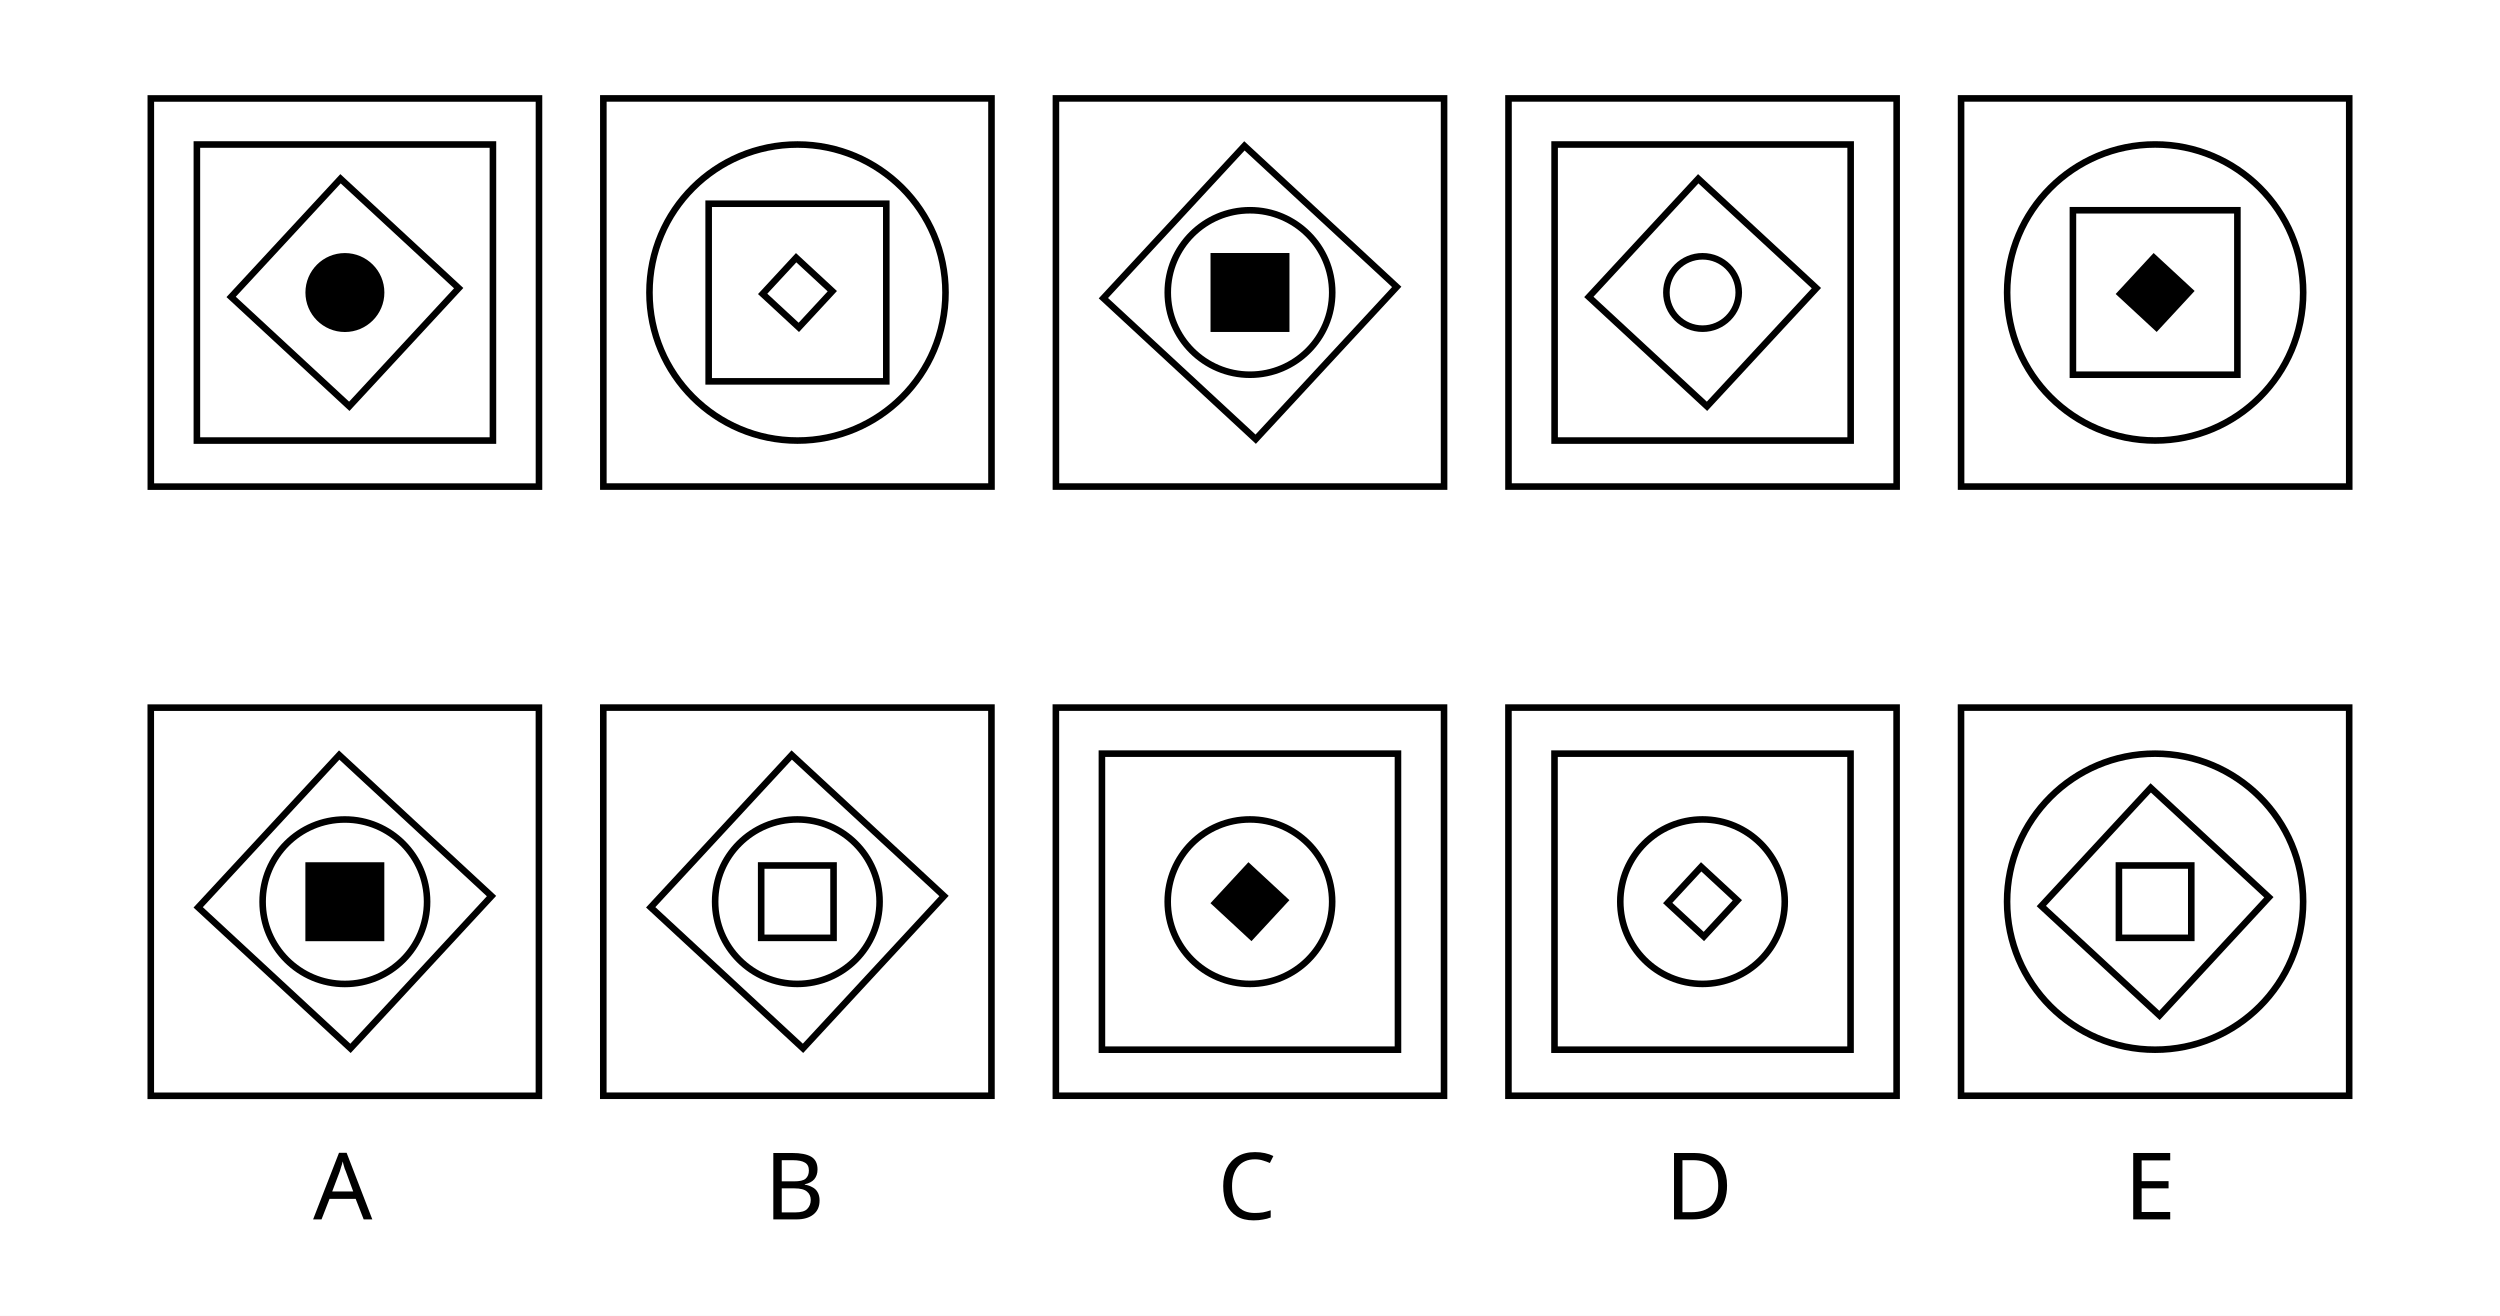
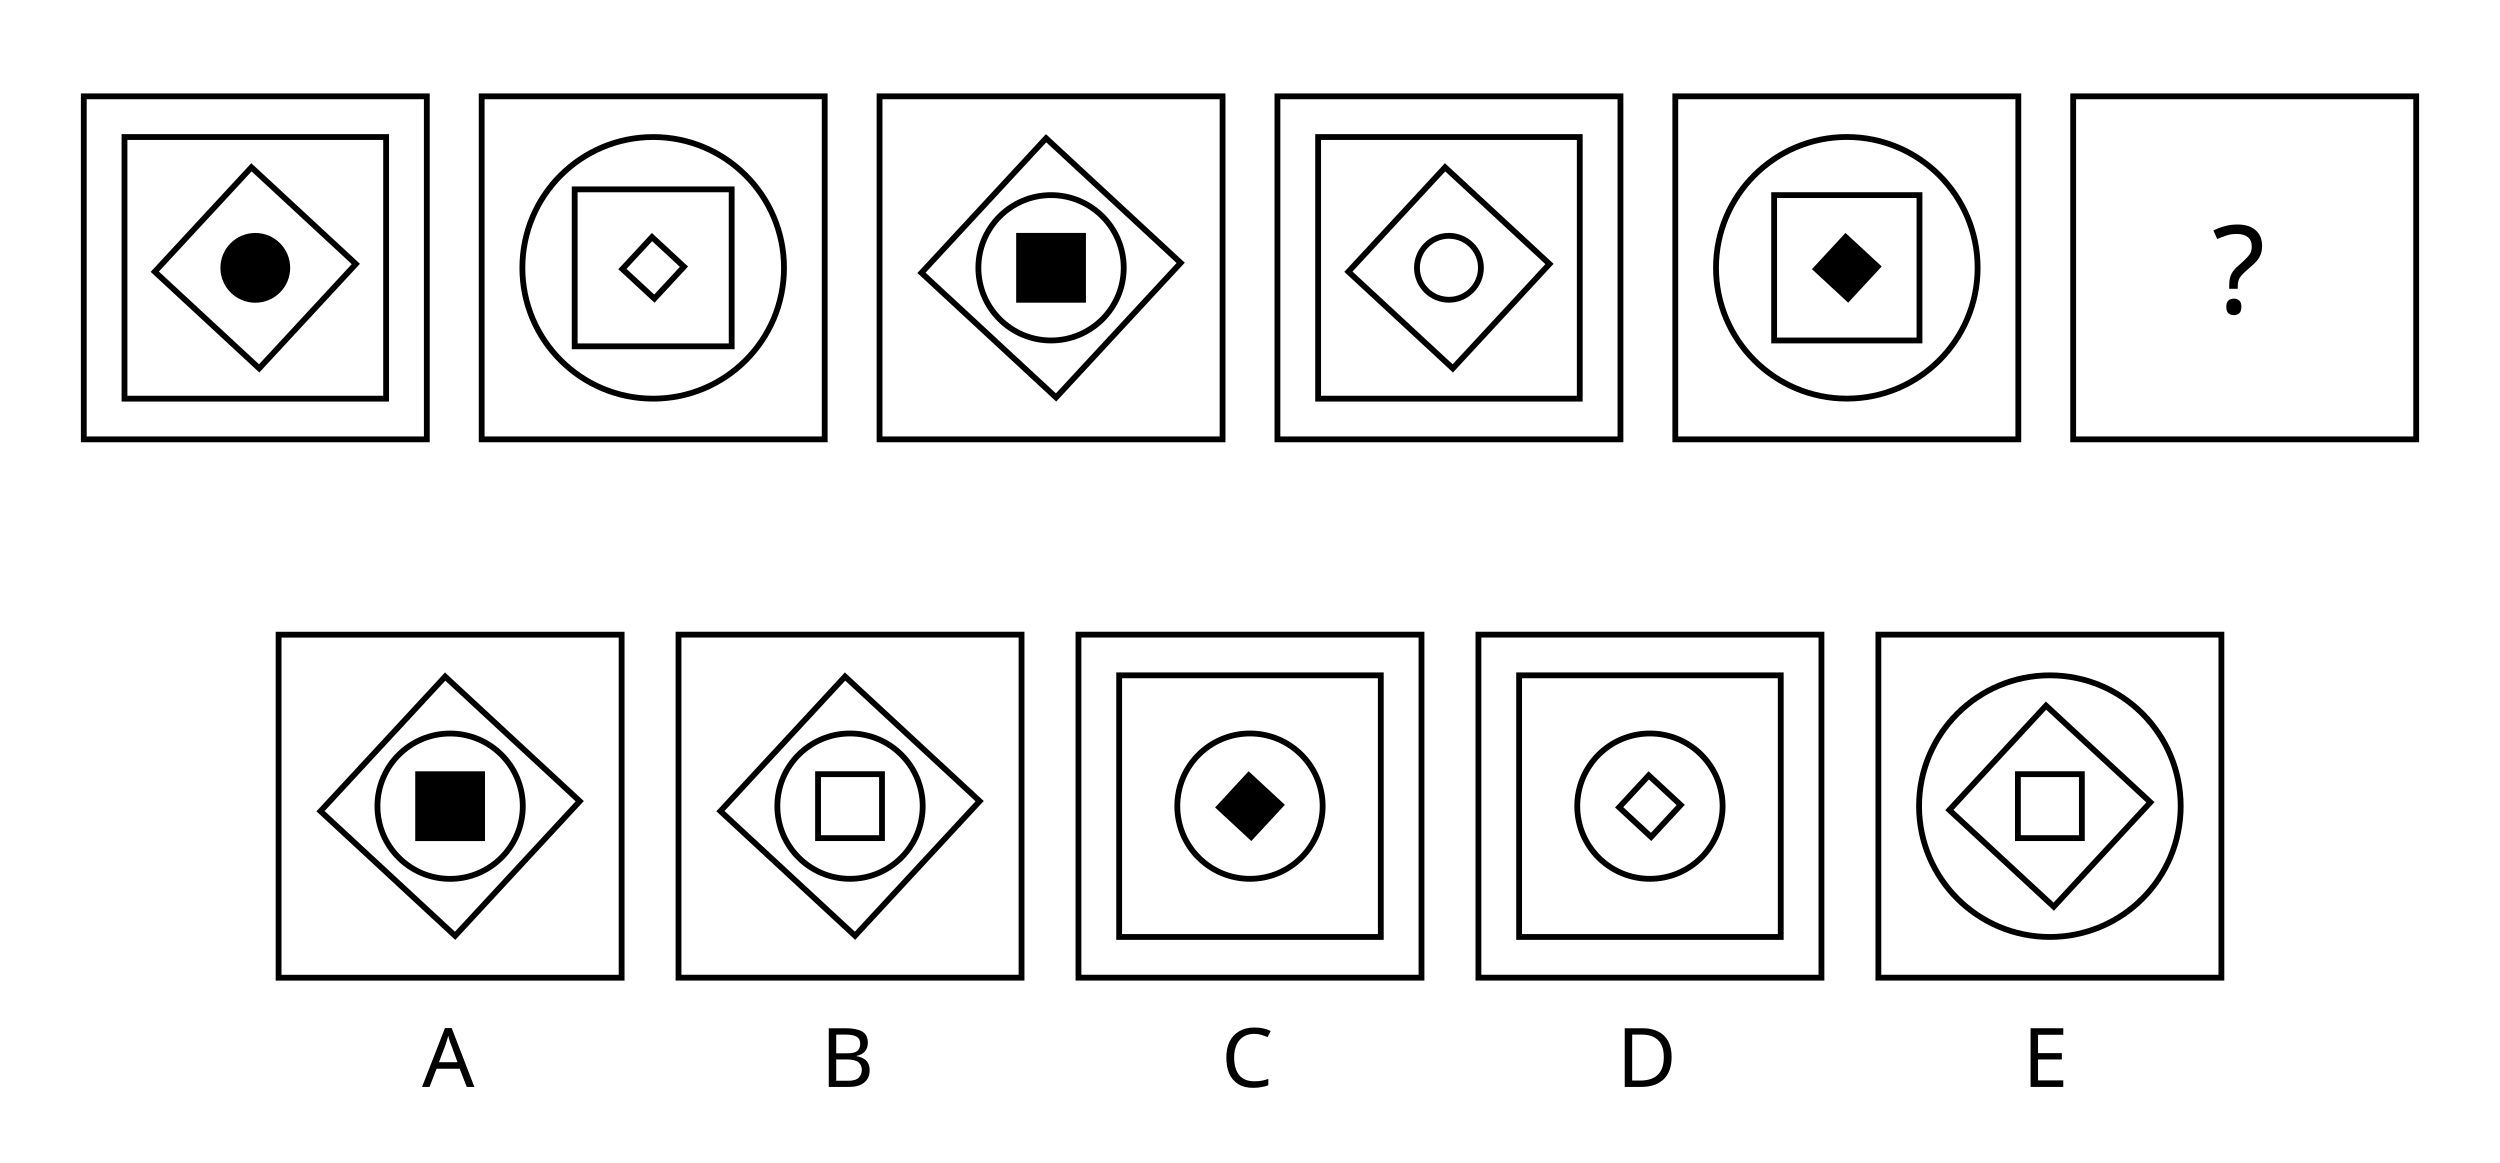
- <svg xmlns="http://www.w3.org/2000/svg" width="190mm" height="100mm" viewBox="0 0 190 100" version="1.1" id="svg5">
+ <svg xmlns="http://www.w3.org/2000/svg" width="215mm" height="100mm" viewBox="0 0 215 100" version="1.1" id="svg5">
  <defs id="defs2" />
-   <g id="layer2" transform="translate(4.895821,4.239585)">
-     <rect style="fill:#ffffff;stroke:none;stroke-width:0.5" id="rect81" width="190" height="100" x="-4.896" y="-4.24" />
+   <g id="layer2" transform="translate(17.39786,5.041667)">
+     <rect style="fill:#ffffff;stroke:none;stroke-width:0.5" id="rect81" width="215" height="100" x="-17.398" y="-5.042" />
  </g>
-   <g id="layer1" transform="translate(-16.02085,-43.13542)">
-     <g id="g10262" transform="translate(6.312513,2.989293)">
-       <rect style="fill:none;fill-rule:evenodd;stroke:#000000;stroke-width:0.5;stroke-miterlimit:4;stroke-dasharray:none;stroke-opacity:1" id="rect53" width="29.5" height="29.5" x="21.171" y="47.629" />
-       <rect style="fill:none;fill-rule:evenodd;stroke:#000000;stroke-width:0.5;stroke-miterlimit:4;stroke-dasharray:none;stroke-opacity:1" id="rect53-4" width="29.5" height="29.5" x="124.354" y="47.625" />
-       <rect style="fill:none;fill-rule:evenodd;stroke:#000000;stroke-width:0.5;stroke-miterlimit:4;stroke-dasharray:none;stroke-opacity:1" id="rect53-46" width="29.5" height="29.5" x="158.75" y="47.625" />
-       <rect style="fill:none;fill-rule:evenodd;stroke:#000000;stroke-width:0.5;stroke-miterlimit:4;stroke-dasharray:none;stroke-opacity:1" id="rect53-6" width="29.5" height="29.5" x="89.958" y="47.625" />
-       <rect style="fill:none;fill-rule:evenodd;stroke:#000000;stroke-width:0.5;stroke-miterlimit:4;stroke-dasharray:none;stroke-opacity:1" id="rect53-5" width="29.5" height="29.5" x="55.562" y="47.625" />
-       <rect style="fill:none;stroke:#000000;stroke-width:0.5;stroke-miterlimit:4;stroke-dasharray:none;stroke-opacity:1" id="rect1572" width="22.5" height="22.5" x="24.671" y="51.129" />
-       <circle style="fill:#000000;stroke:#000000;stroke-width:0.5;stroke-miterlimit:4;stroke-dasharray:none;stroke-opacity:1" id="path2725" cx="35.921" cy="62.379" r="2.75" />
-       <rect style="fill:none;stroke:#000000;stroke-width:0.5;stroke-miterlimit:4;stroke-dasharray:none;stroke-opacity:1" id="rect1572-5" width="12.237" height="12.237" x="62.619" y="15.249" transform="rotate(42.79606)" />
-       <circle style="fill:none;stroke:#000000;stroke-width:0.5;stroke-miterlimit:4;stroke-dasharray:none;stroke-opacity:1" id="path2725-5" cx="70.317" cy="62.379" r="11.25" />
-       <rect style="fill:none;stroke:#000000;stroke-width:0.5;stroke-miterlimit:4;stroke-dasharray:none;stroke-opacity:1" id="rect1572-7" width="13.5" height="13.5" x="63.567" y="55.629" />
-       <rect style="fill:none;stroke:#000000;stroke-width:0.5;stroke-miterlimit:4;stroke-dasharray:none;stroke-opacity:1" id="rect1572-5-9" width="3.746" height="3.746" x="92.104" y="-3.873" transform="rotate(42.79607)" />
-       <rect style="fill:none;stroke:#000000;stroke-width:0.5;stroke-miterlimit:4;stroke-dasharray:none;stroke-opacity:1" id="rect1572-5-9-9" width="15.775" height="15.775" x="111.328" y="-33.256" transform="rotate(42.79607)" />
-       <circle style="fill:none;stroke:#000000;stroke-width:0.5;stroke-miterlimit:4;stroke-dasharray:none;stroke-opacity:1" id="path2725-5-3" cx="104.708" cy="62.375" r="6.25" />
-       <rect style="fill:#000000;stroke:#000000;stroke-width:0.5;stroke-miterlimit:4;stroke-dasharray:none;stroke-opacity:1" id="rect1572-7-9" width="5.5" height="5.5" x="101.958" y="59.625" />
-       <rect style="fill:none;stroke:#000000;stroke-width:0.5;stroke-miterlimit:4;stroke-dasharray:none;stroke-opacity:1" id="rect1572-7-9-6" width="22.5" height="22.5" x="127.858" y="51.129" />
-       <rect style="fill:none;stroke:#000000;stroke-width:0.5;stroke-miterlimit:4;stroke-dasharray:none;stroke-opacity:1" id="rect1572-5-9-9-4" width="12.237" height="12.237" x="138.335" y="-54.855" transform="rotate(42.79607)" />
-       <circle style="fill:none;stroke:#000000;stroke-width:0.5;stroke-miterlimit:4;stroke-dasharray:none;stroke-opacity:1" id="path2725-5-3-7" cx="139.104" cy="62.375" r="2.75" />
-       <circle style="fill:none;stroke:#000000;stroke-width:0.5;stroke-miterlimit:4;stroke-dasharray:none;stroke-opacity:1" id="path2725-5-3-7-7" cx="173.5" cy="62.375" r="11.25" />
-       <rect style="fill:none;stroke:#000000;stroke-width:0.5;stroke-miterlimit:4;stroke-dasharray:none;stroke-opacity:1" id="rect1572-7-9-6-5" width="12.5" height="12.5" x="167.25" y="56.125" />
-       <rect style="fill:#000000;stroke:#000000;stroke-width:0.5;stroke-miterlimit:4;stroke-dasharray:none;stroke-opacity:1" id="rect1572-5-9-9-4-2" width="3.746" height="3.746" x="167.814" y="-73.978" transform="rotate(42.79607)" />
-       <rect style="fill:none;fill-rule:evenodd;stroke:#000000;stroke-width:0.5;stroke-miterlimit:4;stroke-dasharray:none;stroke-opacity:1" id="rect53-1" width="29.5" height="29.5" x="21.167" y="93.927" />
-       <rect style="fill:none;fill-rule:evenodd;stroke:#000000;stroke-width:0.5;stroke-miterlimit:4;stroke-dasharray:none;stroke-opacity:1" id="rect53-4-5" width="29.5" height="29.5" x="124.35" y="93.923" />
-       <rect style="fill:none;fill-rule:evenodd;stroke:#000000;stroke-width:0.5;stroke-miterlimit:4;stroke-dasharray:none;stroke-opacity:1" id="rect53-46-9" width="29.5" height="29.5" x="158.746" y="93.923" />
-       <rect style="fill:none;fill-rule:evenodd;stroke:#000000;stroke-width:0.5;stroke-miterlimit:4;stroke-dasharray:none;stroke-opacity:1" id="rect53-6-3" width="29.5" height="29.5" x="89.954" y="93.923" />
-       <rect style="fill:none;fill-rule:evenodd;stroke:#000000;stroke-width:0.5;stroke-miterlimit:4;stroke-dasharray:none;stroke-opacity:1" id="rect53-5-8" width="29.5" height="29.5" x="55.558" y="93.923" />
-       <rect style="fill:none;stroke:#000000;stroke-width:0.5;stroke-miterlimit:4;stroke-dasharray:none;stroke-opacity:1" id="rect1572-5-9-9-8" width="15.775" height="15.775" x="117.534" y="24.087" transform="rotate(42.79607)" />
-       <circle style="fill:none;stroke:#000000;stroke-width:0.5;stroke-miterlimit:4;stroke-dasharray:none;stroke-opacity:1" id="path2725-5-3-5" cx="70.308" cy="108.673" r="6.25" />
-       <rect style="fill:none;stroke:#000000;stroke-width:0.5;stroke-miterlimit:4;stroke-dasharray:none;stroke-opacity:1" id="rect1572-7-9-1" width="5.5" height="5.5" x="67.558" y="105.923" />
-       <rect style="fill:none;stroke:#000000;stroke-width:0.5;stroke-miterlimit:4;stroke-dasharray:none;stroke-opacity:1" id="rect1572-5-9-9-8-2" width="15.775" height="15.775" x="92.301" y="47.455" transform="rotate(42.79607)" />
-       <circle style="fill:none;stroke:#000000;stroke-width:0.5;stroke-miterlimit:4;stroke-dasharray:none;stroke-opacity:1" id="path2725-5-3-5-3" cx="35.917" cy="108.677" r="6.25" />
-       <rect style="fill:#000000;stroke:#000000;stroke-width:0.5;stroke-miterlimit:4;stroke-dasharray:none;stroke-opacity:1" id="rect1572-7-9-1-0" width="5.5" height="5.5" x="33.167" y="105.927" />
-       <circle style="fill:none;stroke:#000000;stroke-width:0.5;stroke-miterlimit:4;stroke-dasharray:none;stroke-opacity:1" id="path2725-5-3-5-5" cx="104.704" cy="108.673" r="6.25" />
-       <circle style="fill:none;stroke:#000000;stroke-width:0.5;stroke-miterlimit:4;stroke-dasharray:none;stroke-opacity:1" id="path2725-5-3-5-2" cx="139.1" cy="108.673" r="6.25" />
-       <rect style="fill:#000000;stroke:#000000;stroke-width:0.5;stroke-miterlimit:4;stroke-dasharray:none;stroke-opacity:1" id="rect1572-5-9-3" width="3.746" height="3.746" x="148.788" y="6.734" transform="rotate(42.79607)" />
-       <rect style="fill:none;stroke:#000000;stroke-width:0.5;stroke-miterlimit:4;stroke-dasharray:none;stroke-opacity:1" id="rect1572-5-9-2" width="3.746" height="3.746" x="174.027" y="-16.635" transform="rotate(42.79607)" />
-       <rect style="fill:none;stroke:#000000;stroke-width:0.5;stroke-miterlimit:4;stroke-dasharray:none;stroke-opacity:1" id="rect1572-4" width="22.5" height="22.5" x="93.454" y="97.423" />
-       <rect style="fill:none;stroke:#000000;stroke-width:0.5;stroke-miterlimit:4;stroke-dasharray:none;stroke-opacity:1" id="rect1572-8" width="22.5" height="22.5" x="127.85" y="97.423" />
-       <circle style="fill:none;stroke:#000000;stroke-width:0.5;stroke-miterlimit:4;stroke-dasharray:none;stroke-opacity:1" id="path2725-5-9" cx="173.496" cy="108.673" r="11.25" />
-       <rect style="fill:none;stroke:#000000;stroke-width:0.5;stroke-miterlimit:4;stroke-dasharray:none;stroke-opacity:1" id="rect1572-7-9-1-9" width="5.5" height="5.5" x="170.746" y="105.923" />
-       <rect style="fill:none;stroke:#000000;stroke-width:0.5;stroke-miterlimit:4;stroke-dasharray:none;stroke-opacity:1" id="rect1572-5-9-9-4-28" width="12.237" height="12.237" x="195.02" y="-44.249" transform="rotate(42.79607)" />
-       <text xml:space="preserve" style="font-style:normal;font-variant:normal;font-weight:normal;font-stretch:normal;font-size:7.056px;line-height:1.25;font-family:sans-serif;-inkscape-font-specification:'sans-serif, Normal';font-variant-ligatures:normal;font-variant-caps:normal;font-variant-numeric:normal;font-variant-east-asian:normal;fill:#000000;fill-opacity:1;stroke:none;stroke-width:0.265" x="33.505" y="132.821" id="text4193">
-         <tspan id="tspan4191" style="font-style:normal;font-variant:normal;font-weight:normal;font-stretch:normal;font-size:7.056px;font-family:sans-serif;-inkscape-font-specification:'sans-serif, Normal';font-variant-ligatures:normal;font-variant-caps:normal;font-variant-numeric:normal;font-variant-east-asian:normal;stroke-width:0.265" x="33.505" y="132.821">A</tspan>
+   <g id="layer3" transform="translate(12.50205,0.8020825)">
+     <g id="g198" transform="translate(-16.02085,-43.13542)">
+       <rect style="fill:none;fill-rule:evenodd;stroke:#000000;stroke-width:0.5;stroke-miterlimit:4;stroke-dasharray:none;stroke-opacity:1" id="rect53-1" width="29.5" height="29.5" x="27.479" y="96.916" />
+       <rect style="fill:none;fill-rule:evenodd;stroke:#000000;stroke-width:0.5;stroke-miterlimit:4;stroke-dasharray:none;stroke-opacity:1" id="rect53-4-5" width="29.5" height="29.5" x="130.663" y="96.912" />
+       <rect style="fill:none;fill-rule:evenodd;stroke:#000000;stroke-width:0.5;stroke-miterlimit:4;stroke-dasharray:none;stroke-opacity:1" id="rect53-46-9" width="29.5" height="29.5" x="165.058" y="96.912" />
+       <rect style="fill:none;fill-rule:evenodd;stroke:#000000;stroke-width:0.5;stroke-miterlimit:4;stroke-dasharray:none;stroke-opacity:1" id="rect53-6-3" width="29.5" height="29.5" x="96.267" y="96.912" />
+       <rect style="fill:none;fill-rule:evenodd;stroke:#000000;stroke-width:0.5;stroke-miterlimit:4;stroke-dasharray:none;stroke-opacity:1" id="rect53-5-8" width="29.5" height="29.5" x="61.871" y="96.912" />
+       <rect style="fill:none;stroke:#000000;stroke-width:0.5;stroke-miterlimit:4;stroke-dasharray:none;stroke-opacity:1" id="rect1572-5-9-9-8" width="15.775" height="15.775" x="124.197" y="21.992" transform="rotate(42.79607)" />
+       <circle style="fill:none;stroke:#000000;stroke-width:0.5;stroke-miterlimit:4;stroke-dasharray:none;stroke-opacity:1" id="path2725-5-3-5" cx="76.621" cy="111.662" r="6.25" />
+       <rect style="fill:none;stroke:#000000;stroke-width:0.5;stroke-miterlimit:4;stroke-dasharray:none;stroke-opacity:1" id="rect1572-7-9-1" width="5.5" height="5.5" x="73.871" y="108.912" />
+       <rect style="fill:none;stroke:#000000;stroke-width:0.5;stroke-miterlimit:4;stroke-dasharray:none;stroke-opacity:1" id="rect1572-5-9-9-8-2" width="15.775" height="15.775" x="98.964" y="45.36" transform="rotate(42.79607)" />
+       <circle style="fill:none;stroke:#000000;stroke-width:0.5;stroke-miterlimit:4;stroke-dasharray:none;stroke-opacity:1" id="path2725-5-3-5-3" cx="42.229" cy="111.666" r="6.25" />
+       <rect style="fill:#000000;stroke:#000000;stroke-width:0.5;stroke-miterlimit:4;stroke-dasharray:none;stroke-opacity:1" id="rect1572-7-9-1-0" width="5.5" height="5.5" x="39.479" y="108.916" />
+       <circle style="fill:none;stroke:#000000;stroke-width:0.5;stroke-miterlimit:4;stroke-dasharray:none;stroke-opacity:1" id="path2725-5-3-5-5" cx="111.017" cy="111.662" r="6.25" />
+       <circle style="fill:none;stroke:#000000;stroke-width:0.5;stroke-miterlimit:4;stroke-dasharray:none;stroke-opacity:1" id="path2725-5-3-5-2" cx="145.413" cy="111.662" r="6.25" />
+       <rect style="fill:#000000;stroke:#000000;stroke-width:0.5;stroke-miterlimit:4;stroke-dasharray:none;stroke-opacity:1" id="rect1572-5-9-3" width="3.746" height="3.746" x="155.451" y="4.638" transform="rotate(42.79607)" />
+       <rect style="fill:none;stroke:#000000;stroke-width:0.5;stroke-miterlimit:4;stroke-dasharray:none;stroke-opacity:1" id="rect1572-5-9-2" width="3.746" height="3.746" x="180.69" y="-18.73" transform="rotate(42.79607)" />
+       <rect style="fill:none;stroke:#000000;stroke-width:0.5;stroke-miterlimit:4;stroke-dasharray:none;stroke-opacity:1" id="rect1572-4" width="22.5" height="22.5" x="99.767" y="100.412" />
+       <rect style="fill:none;stroke:#000000;stroke-width:0.5;stroke-miterlimit:4;stroke-dasharray:none;stroke-opacity:1" id="rect1572-8" width="22.5" height="22.5" x="134.163" y="100.412" />
+       <circle style="fill:none;stroke:#000000;stroke-width:0.5;stroke-miterlimit:4;stroke-dasharray:none;stroke-opacity:1" id="path2725-5-9" cx="179.808" cy="111.662" r="11.25" />
+       <rect style="fill:none;stroke:#000000;stroke-width:0.5;stroke-miterlimit:4;stroke-dasharray:none;stroke-opacity:1" id="rect1572-7-9-1-9" width="5.5" height="5.5" x="177.058" y="108.912" />
+       <rect style="fill:none;stroke:#000000;stroke-width:0.5;stroke-miterlimit:4;stroke-dasharray:none;stroke-opacity:1" id="rect1572-5-9-9-4-28" width="12.237" height="12.237" x="201.683" y="-46.344" transform="rotate(42.79607)" />
+       <text xml:space="preserve" style="font-style:normal;font-variant:normal;font-weight:normal;font-stretch:normal;font-size:7.056px;line-height:1.25;font-family:sans-serif;-inkscape-font-specification:'sans-serif, Normal';font-variant-ligatures:normal;font-variant-caps:normal;font-variant-numeric:normal;font-variant-east-asian:normal;fill:#000000;fill-opacity:1;stroke:none;stroke-width:0.265" x="39.818" y="135.81" id="text4193">
+         <tspan id="tspan4191" style="font-style:normal;font-variant:normal;font-weight:normal;font-stretch:normal;font-size:7.056px;font-family:sans-serif;-inkscape-font-specification:'sans-serif, Normal';font-variant-ligatures:normal;font-variant-caps:normal;font-variant-numeric:normal;font-variant-east-asian:normal;stroke-width:0.265" x="39.818" y="135.81">A</tspan>
      </text>
-       <text xml:space="preserve" style="font-style:normal;font-variant:normal;font-weight:normal;font-stretch:normal;font-size:7.056px;line-height:1.25;font-family:sans-serif;-inkscape-font-specification:'sans-serif, Normal';font-variant-ligatures:normal;font-variant-caps:normal;font-variant-numeric:normal;font-variant-east-asian:normal;fill:#000000;fill-opacity:1;stroke:none;stroke-width:0.265" x="67.792" y="132.821" id="text7976">
-         <tspan id="tspan7974" style="font-style:normal;font-variant:normal;font-weight:normal;font-stretch:normal;font-size:7.056px;font-family:sans-serif;-inkscape-font-specification:'sans-serif, Normal';font-variant-ligatures:normal;font-variant-caps:normal;font-variant-numeric:normal;font-variant-east-asian:normal;stroke-width:0.265" x="67.792" y="132.821">B</tspan>
+       <text xml:space="preserve" style="font-style:normal;font-variant:normal;font-weight:normal;font-stretch:normal;font-size:7.056px;line-height:1.25;font-family:sans-serif;-inkscape-font-specification:'sans-serif, Normal';font-variant-ligatures:normal;font-variant-caps:normal;font-variant-numeric:normal;font-variant-east-asian:normal;fill:#000000;fill-opacity:1;stroke:none;stroke-width:0.265" x="74.104" y="135.81" id="text7976">
+         <tspan id="tspan7974" style="font-style:normal;font-variant:normal;font-weight:normal;font-stretch:normal;font-size:7.056px;font-family:sans-serif;-inkscape-font-specification:'sans-serif, Normal';font-variant-ligatures:normal;font-variant-caps:normal;font-variant-numeric:normal;font-variant-east-asian:normal;stroke-width:0.265" x="74.104" y="135.81">B</tspan>
      </text>
-       <text xml:space="preserve" style="font-style:normal;font-variant:normal;font-weight:normal;font-stretch:normal;font-size:7.056px;line-height:1.25;font-family:sans-serif;-inkscape-font-specification:'sans-serif, Normal';font-variant-ligatures:normal;font-variant-caps:normal;font-variant-numeric:normal;font-variant-east-asian:normal;fill:#000000;fill-opacity:1;stroke:none;stroke-width:0.265" x="102.234" y="132.817" id="text8156">
-         <tspan id="tspan8154" style="font-style:normal;font-variant:normal;font-weight:normal;font-stretch:normal;font-size:7.056px;font-family:sans-serif;-inkscape-font-specification:'sans-serif, Normal';font-variant-ligatures:normal;font-variant-caps:normal;font-variant-numeric:normal;font-variant-east-asian:normal;stroke-width:0.265" x="102.234" y="132.817">C</tspan>
+       <text xml:space="preserve" style="font-style:normal;font-variant:normal;font-weight:normal;font-stretch:normal;font-size:7.056px;line-height:1.25;font-family:sans-serif;-inkscape-font-specification:'sans-serif, Normal';font-variant-ligatures:normal;font-variant-caps:normal;font-variant-numeric:normal;font-variant-east-asian:normal;fill:#000000;fill-opacity:1;stroke:none;stroke-width:0.265" x="108.547" y="135.807" id="text8156">
+         <tspan id="tspan8154" style="font-style:normal;font-variant:normal;font-weight:normal;font-stretch:normal;font-size:7.056px;font-family:sans-serif;-inkscape-font-specification:'sans-serif, Normal';font-variant-ligatures:normal;font-variant-caps:normal;font-variant-numeric:normal;font-variant-east-asian:normal;stroke-width:0.265" x="108.547" y="135.807">C</tspan>
      </text>
-       <text xml:space="preserve" style="font-style:normal;font-variant:normal;font-weight:normal;font-stretch:normal;font-size:7.056px;line-height:1.25;font-family:sans-serif;-inkscape-font-specification:'sans-serif, Normal';font-variant-ligatures:normal;font-variant-caps:normal;font-variant-numeric:normal;font-variant-east-asian:normal;fill:#000000;fill-opacity:1;stroke:none;stroke-width:0.265" x="136.246" y="132.821" id="text8842">
-         <tspan id="tspan8840" style="font-style:normal;font-variant:normal;font-weight:normal;font-stretch:normal;font-size:7.056px;font-family:sans-serif;-inkscape-font-specification:'sans-serif, Normal';font-variant-ligatures:normal;font-variant-caps:normal;font-variant-numeric:normal;font-variant-east-asian:normal;stroke-width:0.265" x="136.246" y="132.821">D</tspan>
+       <text xml:space="preserve" style="font-style:normal;font-variant:normal;font-weight:normal;font-stretch:normal;font-size:7.056px;line-height:1.25;font-family:sans-serif;-inkscape-font-specification:'sans-serif, Normal';font-variant-ligatures:normal;font-variant-caps:normal;font-variant-numeric:normal;font-variant-east-asian:normal;fill:#000000;fill-opacity:1;stroke:none;stroke-width:0.265" x="142.558" y="135.81" id="text8842">
+         <tspan id="tspan8840" style="font-style:normal;font-variant:normal;font-weight:normal;font-stretch:normal;font-size:7.056px;font-family:sans-serif;-inkscape-font-specification:'sans-serif, Normal';font-variant-ligatures:normal;font-variant-caps:normal;font-variant-numeric:normal;font-variant-east-asian:normal;stroke-width:0.265" x="142.558" y="135.81">D</tspan>
      </text>
-       <text xml:space="preserve" style="font-style:normal;font-variant:normal;font-weight:normal;font-stretch:normal;font-size:7.056px;line-height:1.25;font-family:sans-serif;-inkscape-font-specification:'sans-serif, Normal';font-variant-ligatures:normal;font-variant-caps:normal;font-variant-numeric:normal;font-variant-east-asian:normal;fill:#000000;fill-opacity:1;stroke:none;stroke-width:0.265" x="171.146" y="132.821" id="text9328">
-         <tspan id="tspan9326" style="font-style:normal;font-variant:normal;font-weight:normal;font-stretch:normal;font-size:7.056px;font-family:sans-serif;-inkscape-font-specification:'sans-serif, Normal';font-variant-ligatures:normal;font-variant-caps:normal;font-variant-numeric:normal;font-variant-east-asian:normal;stroke-width:0.265" x="171.146" y="132.821">E</tspan>
+       <text xml:space="preserve" style="font-style:normal;font-variant:normal;font-weight:normal;font-stretch:normal;font-size:7.056px;line-height:1.25;font-family:sans-serif;-inkscape-font-specification:'sans-serif, Normal';font-variant-ligatures:normal;font-variant-caps:normal;font-variant-numeric:normal;font-variant-east-asian:normal;fill:#000000;fill-opacity:1;stroke:none;stroke-width:0.265" x="177.459" y="135.81" id="text9328">
+         <tspan id="tspan9326" style="font-style:normal;font-variant:normal;font-weight:normal;font-stretch:normal;font-size:7.056px;font-family:sans-serif;-inkscape-font-specification:'sans-serif, Normal';font-variant-ligatures:normal;font-variant-caps:normal;font-variant-numeric:normal;font-variant-east-asian:normal;stroke-width:0.265" x="177.459" y="135.81">E</tspan>
+       </text>
+     </g>
+   </g>
+   <g id="layer1" transform="translate(-3.518801,-42.33333)">
+     <g id="g3040" transform="translate(-16.75831)">
+       <rect style="fill:none;fill-rule:evenodd;stroke:#000000;stroke-width:0.5;stroke-miterlimit:4;stroke-dasharray:none;stroke-opacity:1" id="rect53" width="29.5" height="29.5" x="27.483" y="50.618" />
+       <rect style="fill:none;fill-rule:evenodd;stroke:#000000;stroke-width:0.5;stroke-miterlimit:4;stroke-dasharray:none;stroke-opacity:1" id="rect53-4" width="29.5" height="29.5" x="130.136" y="50.618" />
+       <rect style="fill:none;fill-rule:evenodd;stroke:#000000;stroke-width:0.5;stroke-miterlimit:4;stroke-dasharray:none;stroke-opacity:1" id="rect53-46" width="29.5" height="29.5" x="164.353" y="50.618" />
+       <rect style="fill:none;fill-rule:evenodd;stroke:#000000;stroke-width:0.5;stroke-miterlimit:4;stroke-dasharray:none;stroke-opacity:1" id="rect53-6" width="29.5" height="29.5" x="95.918" y="50.618" />
+       <rect style="fill:none;fill-rule:evenodd;stroke:#000000;stroke-width:0.5;stroke-miterlimit:4;stroke-dasharray:none;stroke-opacity:1" id="rect53-5" width="29.5" height="29.5" x="61.701" y="50.618" />
+       <rect style="fill:none;stroke:#000000;stroke-width:0.5;stroke-miterlimit:4;stroke-dasharray:none;stroke-opacity:1" id="rect1572" width="22.5" height="22.5" x="30.983" y="54.118" />
+       <circle style="fill:#000000;stroke:#000000;stroke-width:0.5;stroke-miterlimit:4;stroke-dasharray:none;stroke-opacity:1" id="path2725" cx="42.233" cy="65.368" r="2.75" />
+       <rect style="fill:none;stroke:#000000;stroke-width:0.5;stroke-miterlimit:4;stroke-dasharray:none;stroke-opacity:1" id="rect1572-5" width="12.237" height="12.237" x="69.282" y="13.154" transform="rotate(42.79606)" />
+       <circle style="fill:none;stroke:#000000;stroke-width:0.5;stroke-miterlimit:4;stroke-dasharray:none;stroke-opacity:1" id="path2725-5" cx="76.451" cy="65.368" r="11.25" />
+       <rect style="fill:none;stroke:#000000;stroke-width:0.5;stroke-miterlimit:4;stroke-dasharray:none;stroke-opacity:1" id="rect1572-7" width="13.5" height="13.5" x="69.701" y="58.618" />
+       <rect style="fill:none;stroke:#000000;stroke-width:0.5;stroke-miterlimit:4;stroke-dasharray:none;stroke-opacity:1" id="rect1572-5-9" width="3.746" height="3.746" x="98.636" y="-5.847" transform="rotate(42.79606)" />
+       <rect style="fill:none;stroke:#000000;stroke-width:0.5;stroke-miterlimit:4;stroke-dasharray:none;stroke-opacity:1" id="rect1572-5-9-9" width="15.775" height="15.775" x="117.729" y="-35.109" transform="rotate(42.79606)" />
+       <circle style="fill:none;stroke:#000000;stroke-width:0.5;stroke-miterlimit:4;stroke-dasharray:none;stroke-opacity:1" id="path2725-5-3" cx="110.668" cy="65.364" r="6.25" />
+       <rect style="fill:#000000;stroke:#000000;stroke-width:0.5;stroke-miterlimit:4;stroke-dasharray:none;stroke-opacity:1" id="rect1572-7-9" width="5.5" height="5.5" x="107.918" y="62.614" />
+       <rect style="fill:none;stroke:#000000;stroke-width:0.5;stroke-miterlimit:4;stroke-dasharray:none;stroke-opacity:1" id="rect1572-7-9-6" width="22.5" height="22.5" x="133.636" y="54.118" />
+       <rect style="fill:none;stroke:#000000;stroke-width:0.5;stroke-miterlimit:4;stroke-dasharray:none;stroke-opacity:1" id="rect1572-5-9-9-4" width="12.237" height="12.237" x="144.606" y="-56.587" transform="rotate(42.79606)" />
+       <circle style="fill:none;stroke:#000000;stroke-width:0.5;stroke-miterlimit:4;stroke-dasharray:none;stroke-opacity:1" id="path2725-5-3-7" cx="144.886" cy="65.364" r="2.75" />
+       <circle style="fill:none;stroke:#000000;stroke-width:0.5;stroke-miterlimit:4;stroke-dasharray:none;stroke-opacity:1" id="path2725-5-3-7-7" cx="179.103" cy="65.364" r="11.25" />
+       <rect style="fill:none;stroke:#000000;stroke-width:0.5;stroke-miterlimit:4;stroke-dasharray:none;stroke-opacity:1" id="rect1572-7-9-6-5" width="12.5" height="12.5" x="172.853" y="59.114" />
+       <rect style="fill:#000000;stroke:#000000;stroke-width:0.5;stroke-miterlimit:4;stroke-dasharray:none;stroke-opacity:1" id="rect1572-5-9-9-4-2" width="3.746" height="3.746" x="173.957" y="-75.591" transform="rotate(42.79606)" />
+       <rect style="fill:none;fill-rule:evenodd;stroke:#000000;stroke-width:0.5;stroke-miterlimit:4;stroke-dasharray:none;stroke-opacity:1" id="rect53-46-3" width="29.5" height="29.5" x="198.571" y="50.618" />
+       <text xml:space="preserve" style="font-style:normal;font-weight:normal;font-size:10.583px;line-height:1.25;font-family:sans-serif;fill:#000000;fill-opacity:1;stroke:none;stroke-width:0.265" x="210.502" y="69.296" id="text2275">
+         <tspan id="tspan2273" style="stroke-width:0.265" x="210.502" y="69.296">?</tspan>
      </text>
    </g>
  </g>
</svg>
